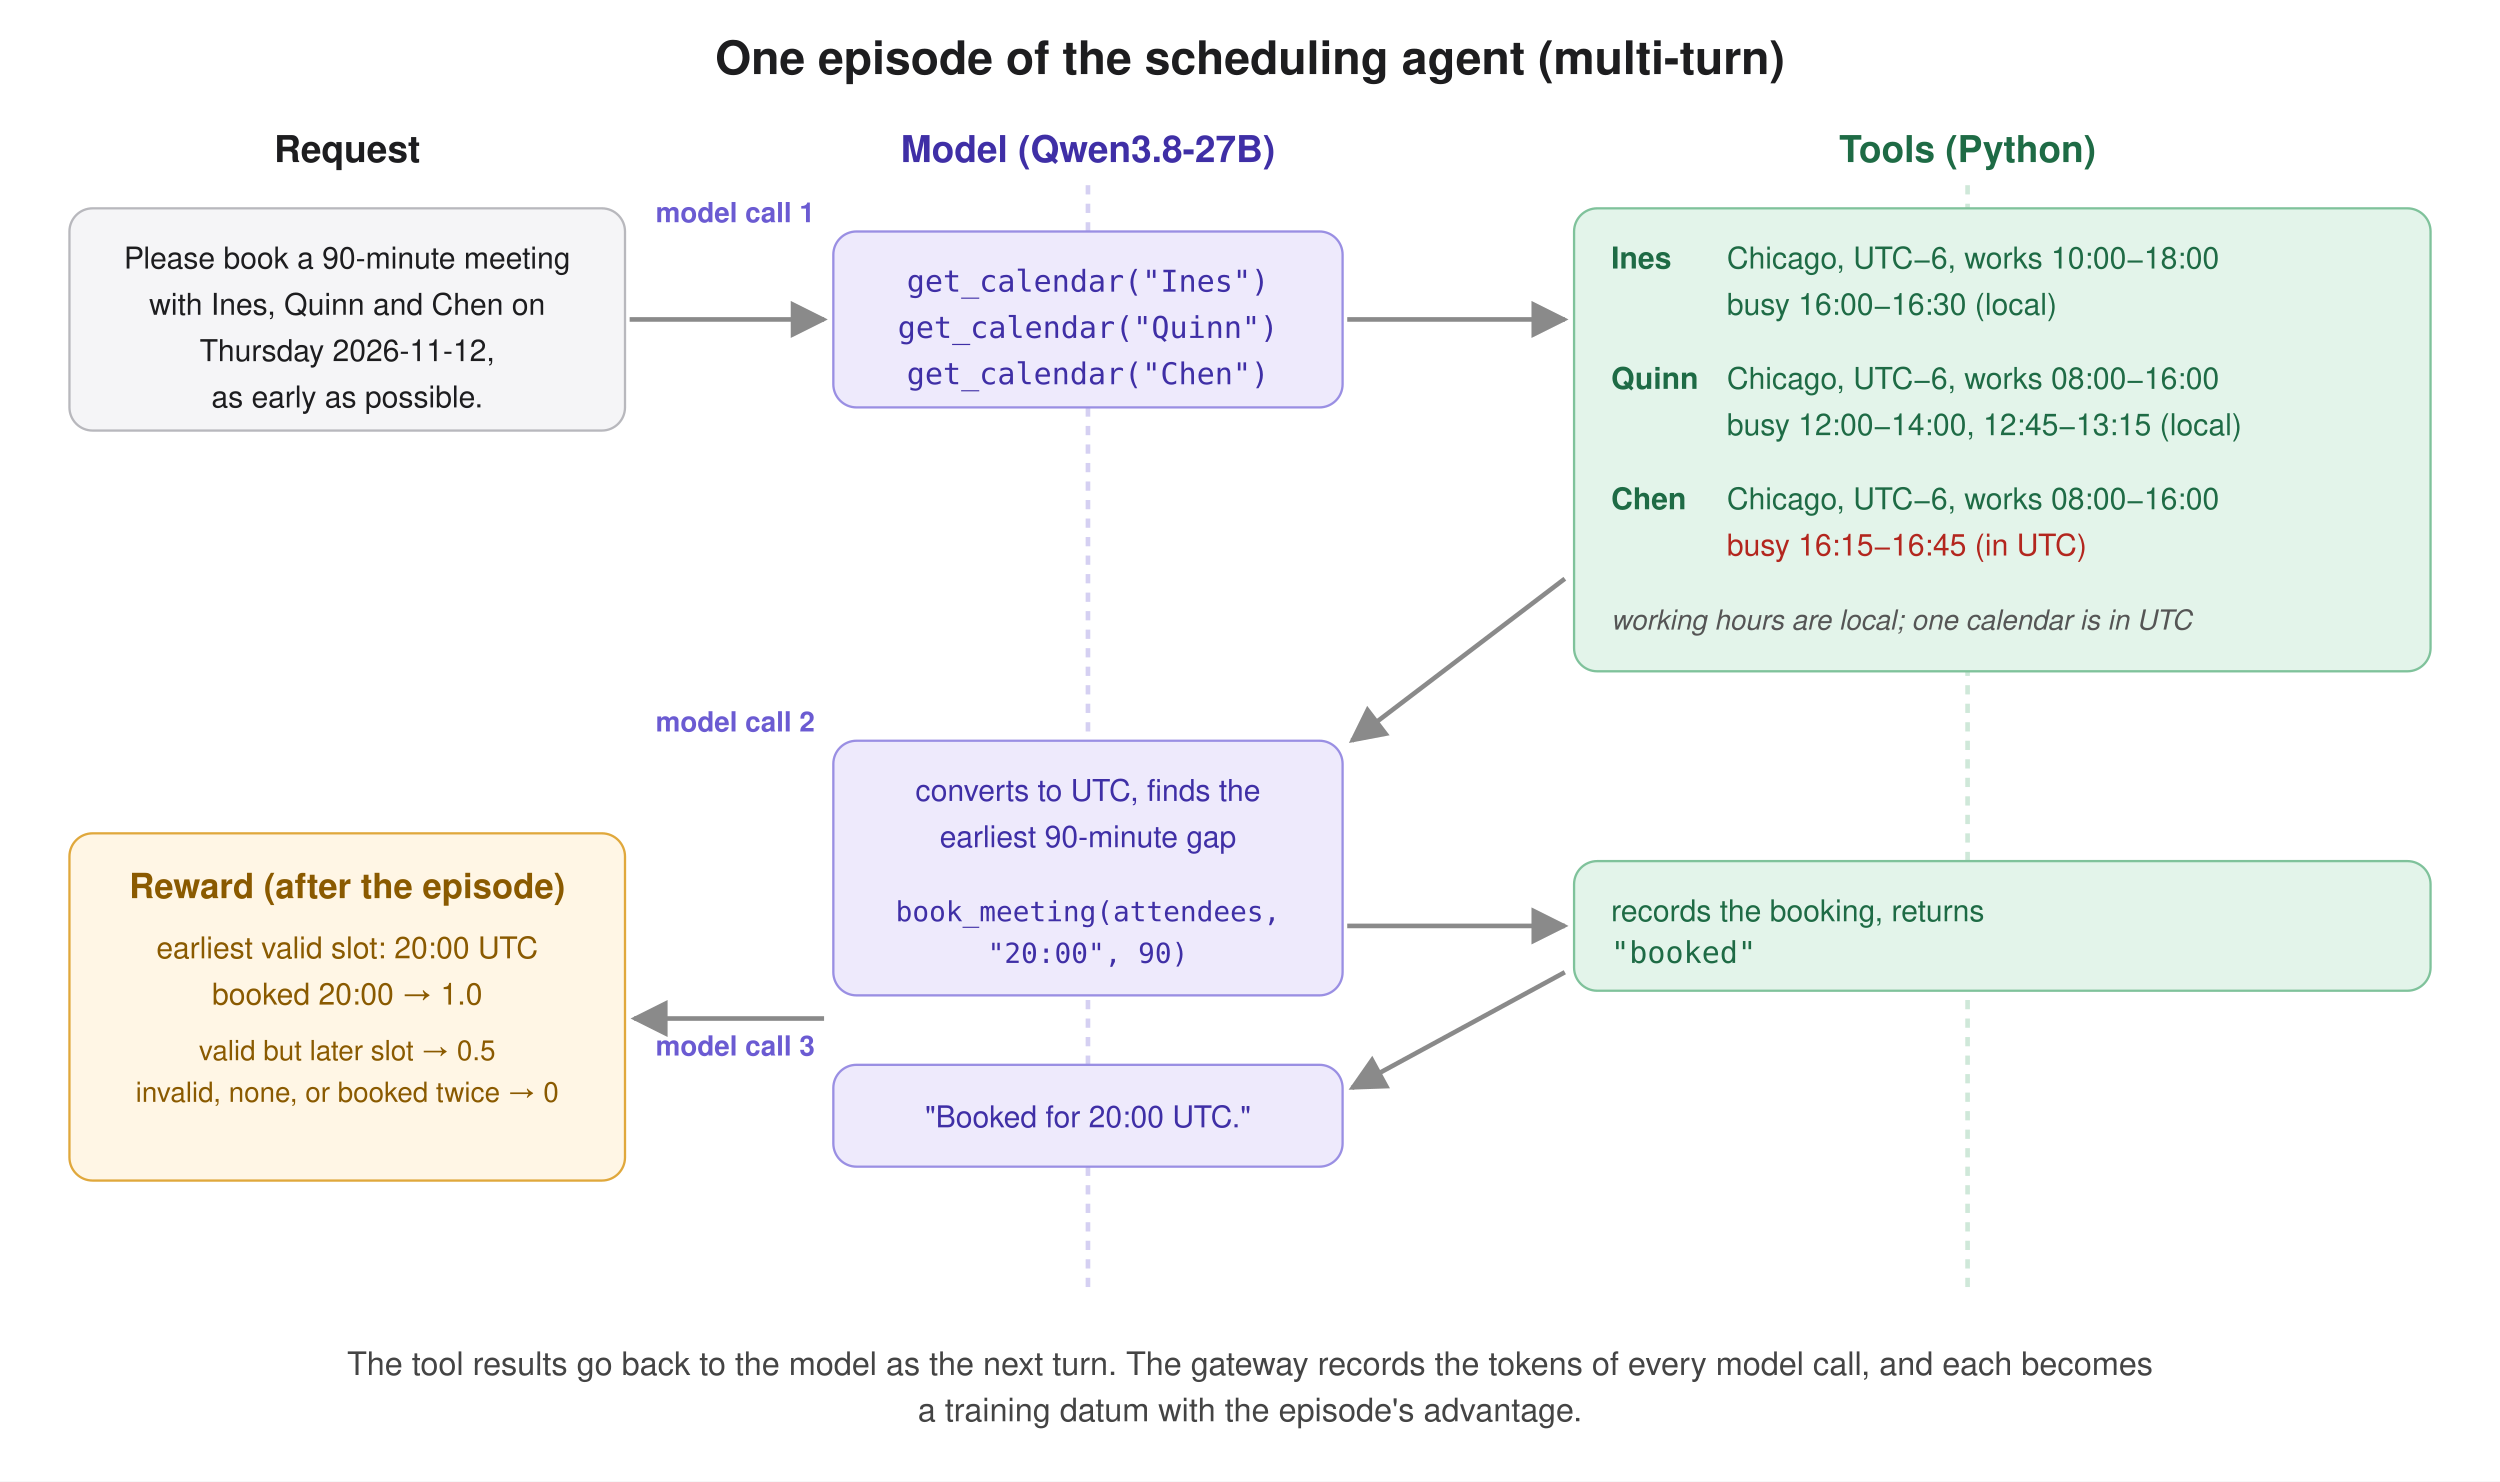
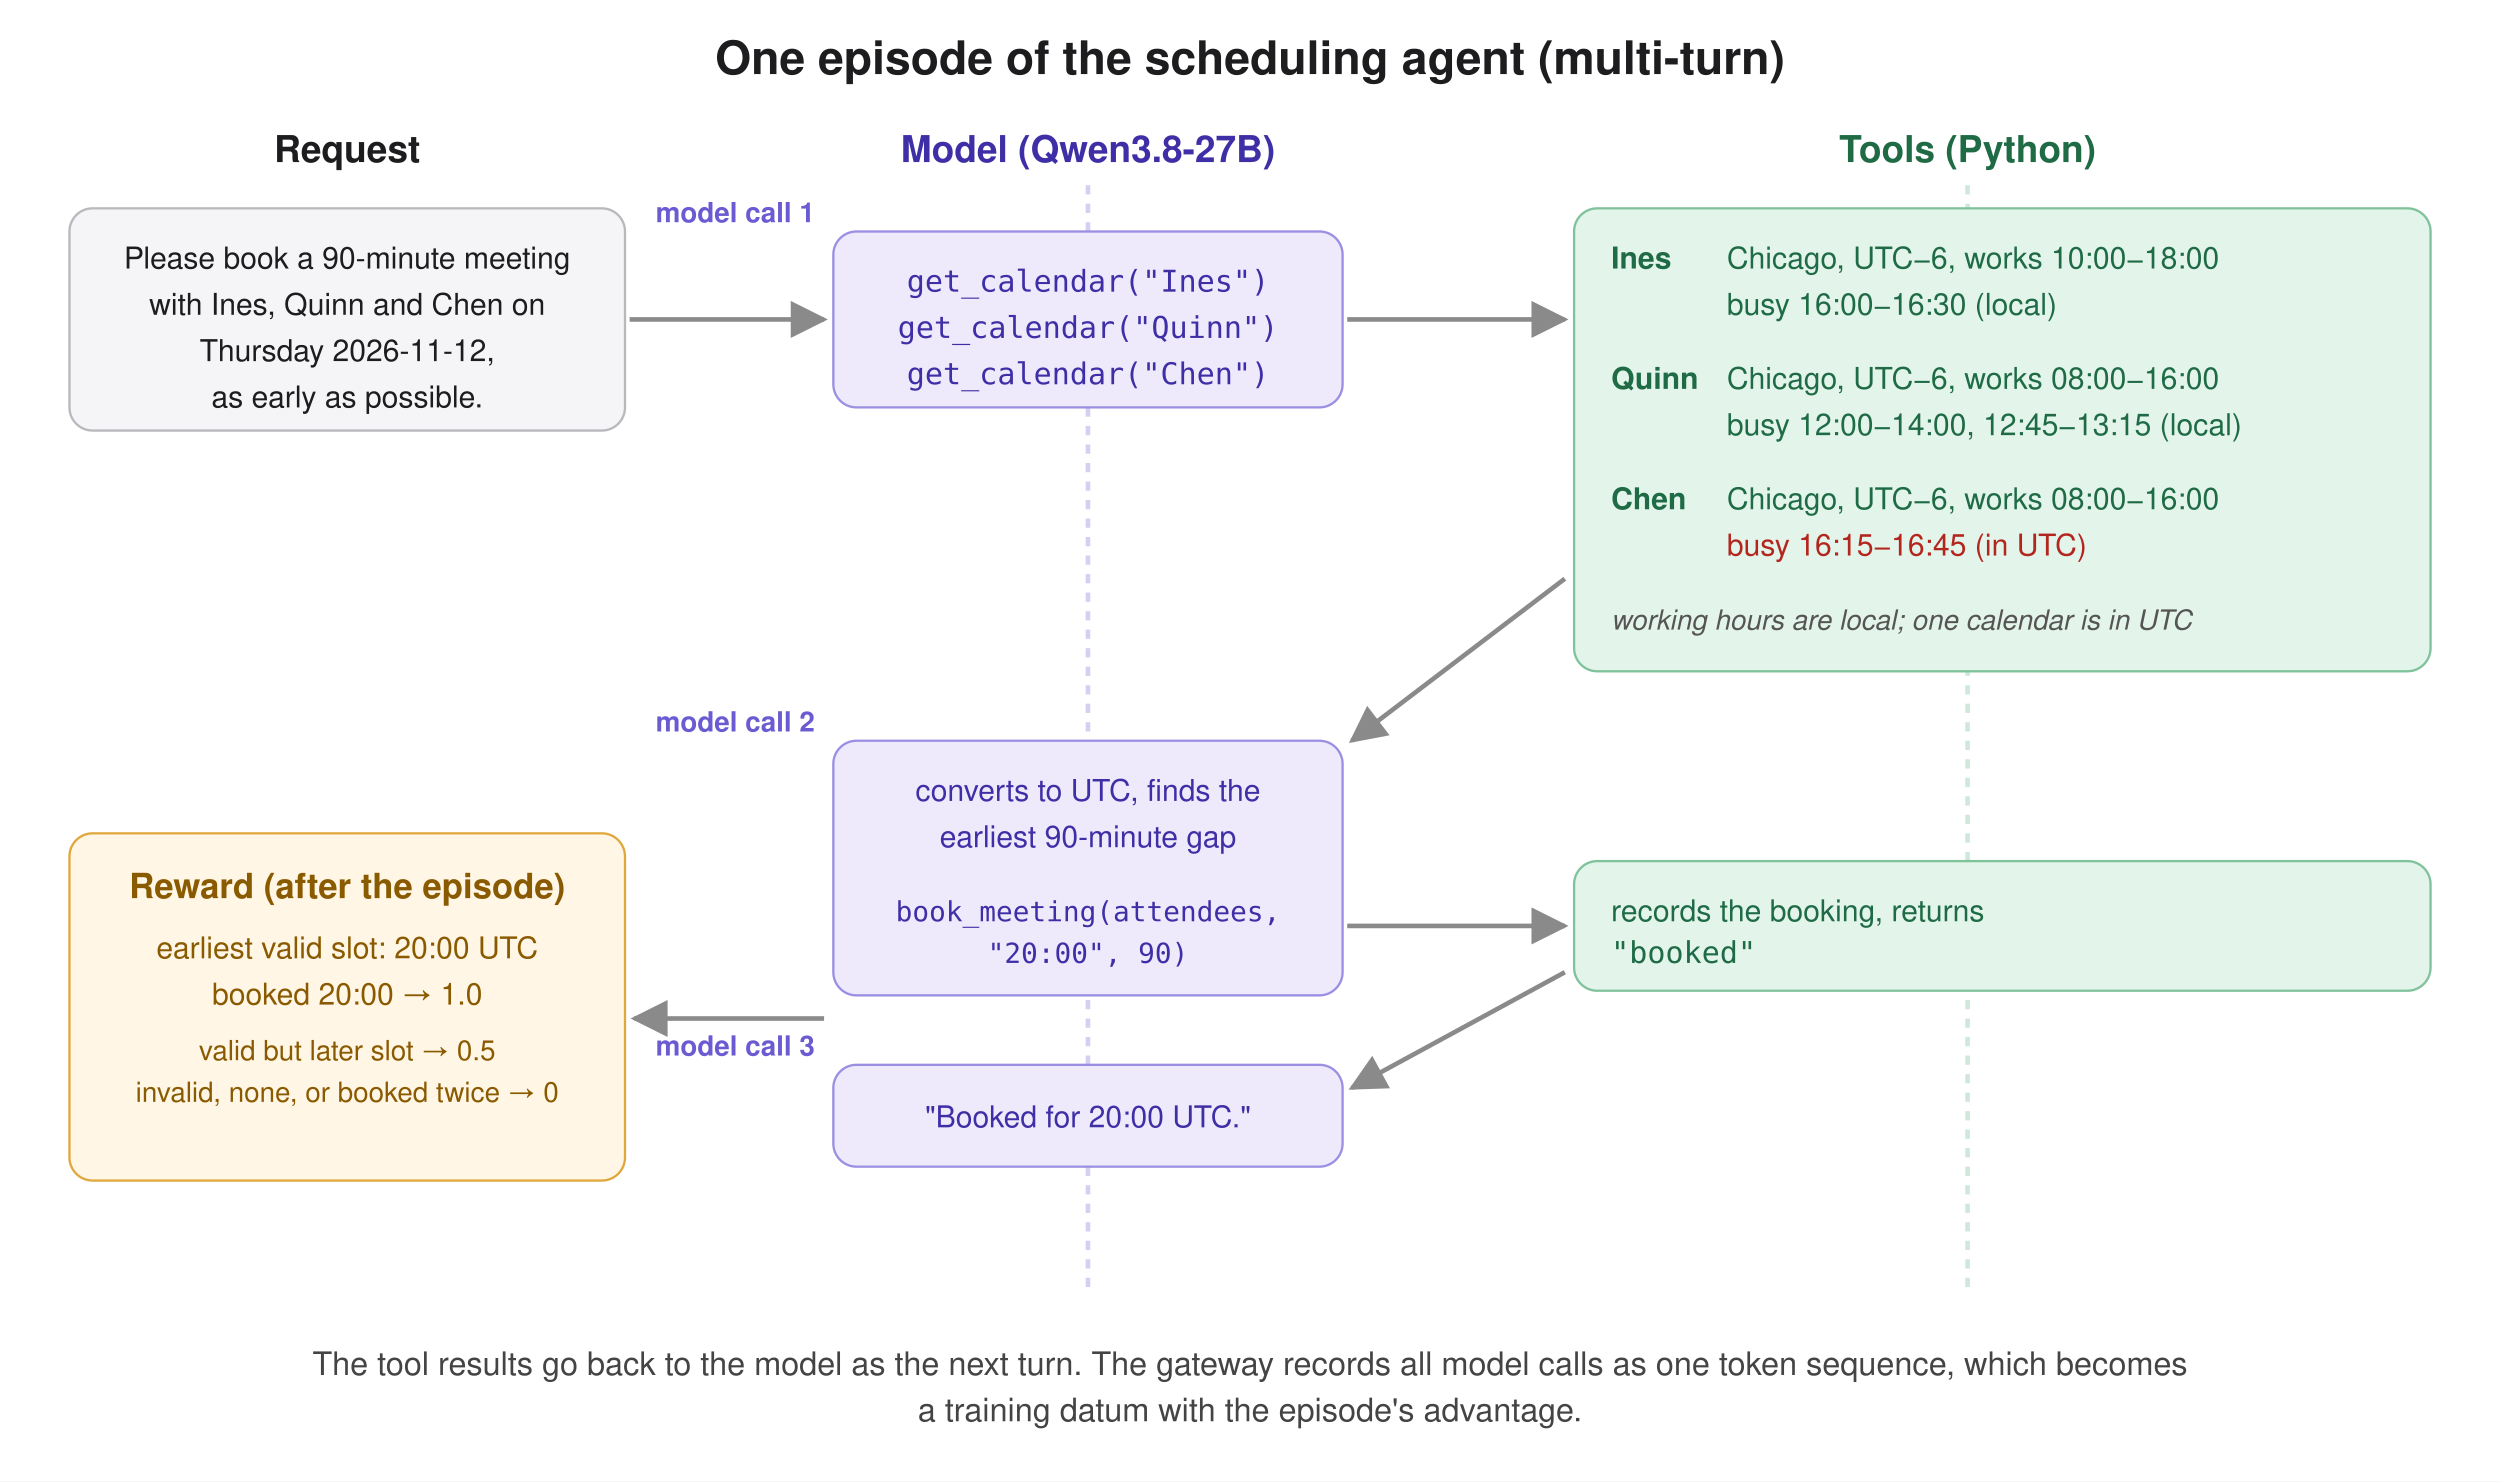
<svg xmlns="http://www.w3.org/2000/svg" width="1080" height="640" viewBox="0 0 1080 640" font-family="Helvetica, Arial, sans-serif">
  <defs>
    <marker id="a" viewBox="0 0 10 10" refX="9" refY="5" markerWidth="8" markerHeight="8" orient="auto-start-reverse">
      <path d="M0,0 L10,5 L0,10 z" fill="#8a8a8a" />
    </marker>
  </defs>
  <rect width="1080" height="640" fill="#ffffff" />
  <text x="540" y="32" text-anchor="middle" font-size="20" font-weight="bold" fill="#1d1d1f">One episode of the scheduling agent (multi-turn)</text>
  <text x="150" y="70" text-anchor="middle" font-size="16" font-weight="bold" fill="#1d1d1f">Request</text>
  <text x="470" y="70" text-anchor="middle" font-size="16" font-weight="bold" fill="#3f2fa6">Model (Qwen3.8-27B)</text>
  <text x="850" y="70" text-anchor="middle" font-size="16" font-weight="bold" fill="#1e6b45">Tools (Python)</text>
  <line x1="470" y1="80" x2="470" y2="560" stroke="#d5d0f2" stroke-width="2" stroke-dasharray="4 4" />
  <line x1="850" y1="80" x2="850" y2="560" stroke="#cfe8d9" stroke-width="2" stroke-dasharray="4 4" />
  <rect x="30" y="90" width="240" height="96" rx="10" fill="#f5f5f7" stroke="#b8b8bd" />
  <text x="150" y="116" text-anchor="middle" font-size="13" fill="#1d1d1f">Please book a 90-minute meeting</text>
  <text x="150" y="136" text-anchor="middle" font-size="13" fill="#1d1d1f">with Ines, Quinn and Chen on</text>
  <text x="150" y="156" text-anchor="middle" font-size="13" fill="#1d1d1f">Thursday 2026-11-12,</text>
  <text x="150" y="176" text-anchor="middle" font-size="13" fill="#1d1d1f">as early as possible.</text>
  <line x1="272" y1="138" x2="356" y2="138" stroke="#8a8a8a" stroke-width="2" marker-end="url(#a)" />
  <rect x="360" y="100" width="220" height="76" rx="10" fill="#eeeafc" stroke="#9a8fe3" />
  <text x="352" y="96" text-anchor="end" font-size="12" font-weight="bold" fill="#6b5bd2">model call 1</text>
  <text x="470" y="126" text-anchor="middle" font-size="13" font-family="Menlo, monospace" fill="#3f2fa6">get_calendar("Ines")</text>
  <text x="470" y="146" text-anchor="middle" font-size="13" font-family="Menlo, monospace" fill="#3f2fa6">get_calendar("Quinn")</text>
  <text x="470" y="166" text-anchor="middle" font-size="13" font-family="Menlo, monospace" fill="#3f2fa6">get_calendar("Chen")</text>
  <line x1="582" y1="138" x2="676" y2="138" stroke="#8a8a8a" stroke-width="2" marker-end="url(#a)" />
  <rect x="680" y="90" width="370" height="200" rx="10" fill="#e3f4ea" stroke="#7fc29b" />
  <text x="696" y="116" font-size="13" font-weight="bold" fill="#1e6b45">Ines</text>
  <text x="746" y="116" font-size="13" fill="#1e6b45">Chicago, UTC−6, works 10:00−18:00</text>
  <text x="746" y="136" font-size="13" fill="#1e6b45">busy 16:00−16:30 (local)</text>
  <text x="696" y="168" font-size="13" font-weight="bold" fill="#1e6b45">Quinn</text>
  <text x="746" y="168" font-size="13" fill="#1e6b45">Chicago, UTC−6, works 08:00−16:00</text>
  <text x="746" y="188" font-size="13" fill="#1e6b45">busy 12:00−14:00, 12:45−13:15 (local)</text>
  <text x="696" y="220" font-size="13" font-weight="bold" fill="#1e6b45">Chen</text>
  <text x="746" y="220" font-size="13" fill="#1e6b45">Chicago, UTC−6, works 08:00−16:00</text>
  <text x="746" y="240" font-size="13" fill="#b3261e">busy 16:15−16:45 (in UTC)</text>
  <text x="696" y="272" font-size="12" font-style="italic" fill="#555">working hours are local; one calendar is in UTC</text>
  <line x1="676" y1="250" x2="584" y2="320" stroke="#8a8a8a" stroke-width="2" marker-end="url(#a)" />
  <rect x="360" y="320" width="220" height="110" rx="10" fill="#eeeafc" stroke="#9a8fe3" />
  <text x="352" y="316" text-anchor="end" font-size="12" font-weight="bold" fill="#6b5bd2">model call 2</text>
  <text x="470" y="346" text-anchor="middle" font-size="13" fill="#3f2fa6">converts to UTC, finds the</text>
  <text x="470" y="366" text-anchor="middle" font-size="13" fill="#3f2fa6">earliest 90-minute gap</text>
  <text x="470" y="398" text-anchor="middle" font-size="12" font-family="Menlo, monospace" fill="#3f2fa6">book_meeting(attendees,</text>
  <text x="470" y="416" text-anchor="middle" font-size="12" font-family="Menlo, monospace" fill="#3f2fa6">  "20:00", 90)</text>
  <line x1="582" y1="400" x2="676" y2="400" stroke="#8a8a8a" stroke-width="2" marker-end="url(#a)" />
  <rect x="680" y="372" width="370" height="56" rx="10" fill="#e3f4ea" stroke="#7fc29b" />
  <text x="696" y="398" font-size="13" fill="#1e6b45">records the booking, returns</text>
  <text x="696" y="416" font-size="13" font-family="Menlo, monospace" fill="#1e6b45">"booked"</text>
  <line x1="676" y1="420" x2="584" y2="470" stroke="#8a8a8a" stroke-width="2" marker-end="url(#a)" />
  <rect x="360" y="460" width="220" height="44" rx="10" fill="#eeeafc" stroke="#9a8fe3" />
  <text x="352" y="456" text-anchor="end" font-size="12" font-weight="bold" fill="#6b5bd2">model call 3</text>
  <text x="470" y="487" text-anchor="middle" font-size="13" fill="#3f2fa6">"Booked for 20:00 UTC."</text>
  <rect x="30" y="360" width="240" height="150" rx="10" fill="#fff6e5" stroke="#e0a83c" />
  <text x="150" y="388" text-anchor="middle" font-size="15" font-weight="bold" fill="#8a5a00">Reward (after the episode)</text>
  <text x="150" y="414" text-anchor="middle" font-size="13" fill="#8a5a00">earliest valid slot: 20:00 UTC</text>
  <text x="150" y="434" text-anchor="middle" font-size="13" fill="#8a5a00">booked 20:00 → 1.0</text>
  <text x="150" y="458" text-anchor="middle" font-size="12" fill="#8a5a00">valid but later slot → 0.5</text>
  <text x="150" y="476" text-anchor="middle" font-size="12" fill="#8a5a00">invalid, none, or booked twice → 0</text>
  <line x1="356" y1="440" x2="274" y2="440" stroke="#8a8a8a" stroke-width="2" marker-end="url(#a)" />
-   <text x="540" y="594" text-anchor="middle" font-size="14" fill="#444">The tool results go back to the model as the next turn. The gateway records the tokens of every model call, and each becomes</text>
+   <text x="540" y="594" text-anchor="middle" font-size="14" fill="#444">The tool results go back to the model as the next turn. The gateway records all model calls as one token sequence, which becomes</text>
  <text x="540" y="614" text-anchor="middle" font-size="14" fill="#444">a training datum with the episode's advantage.</text>
</svg>
